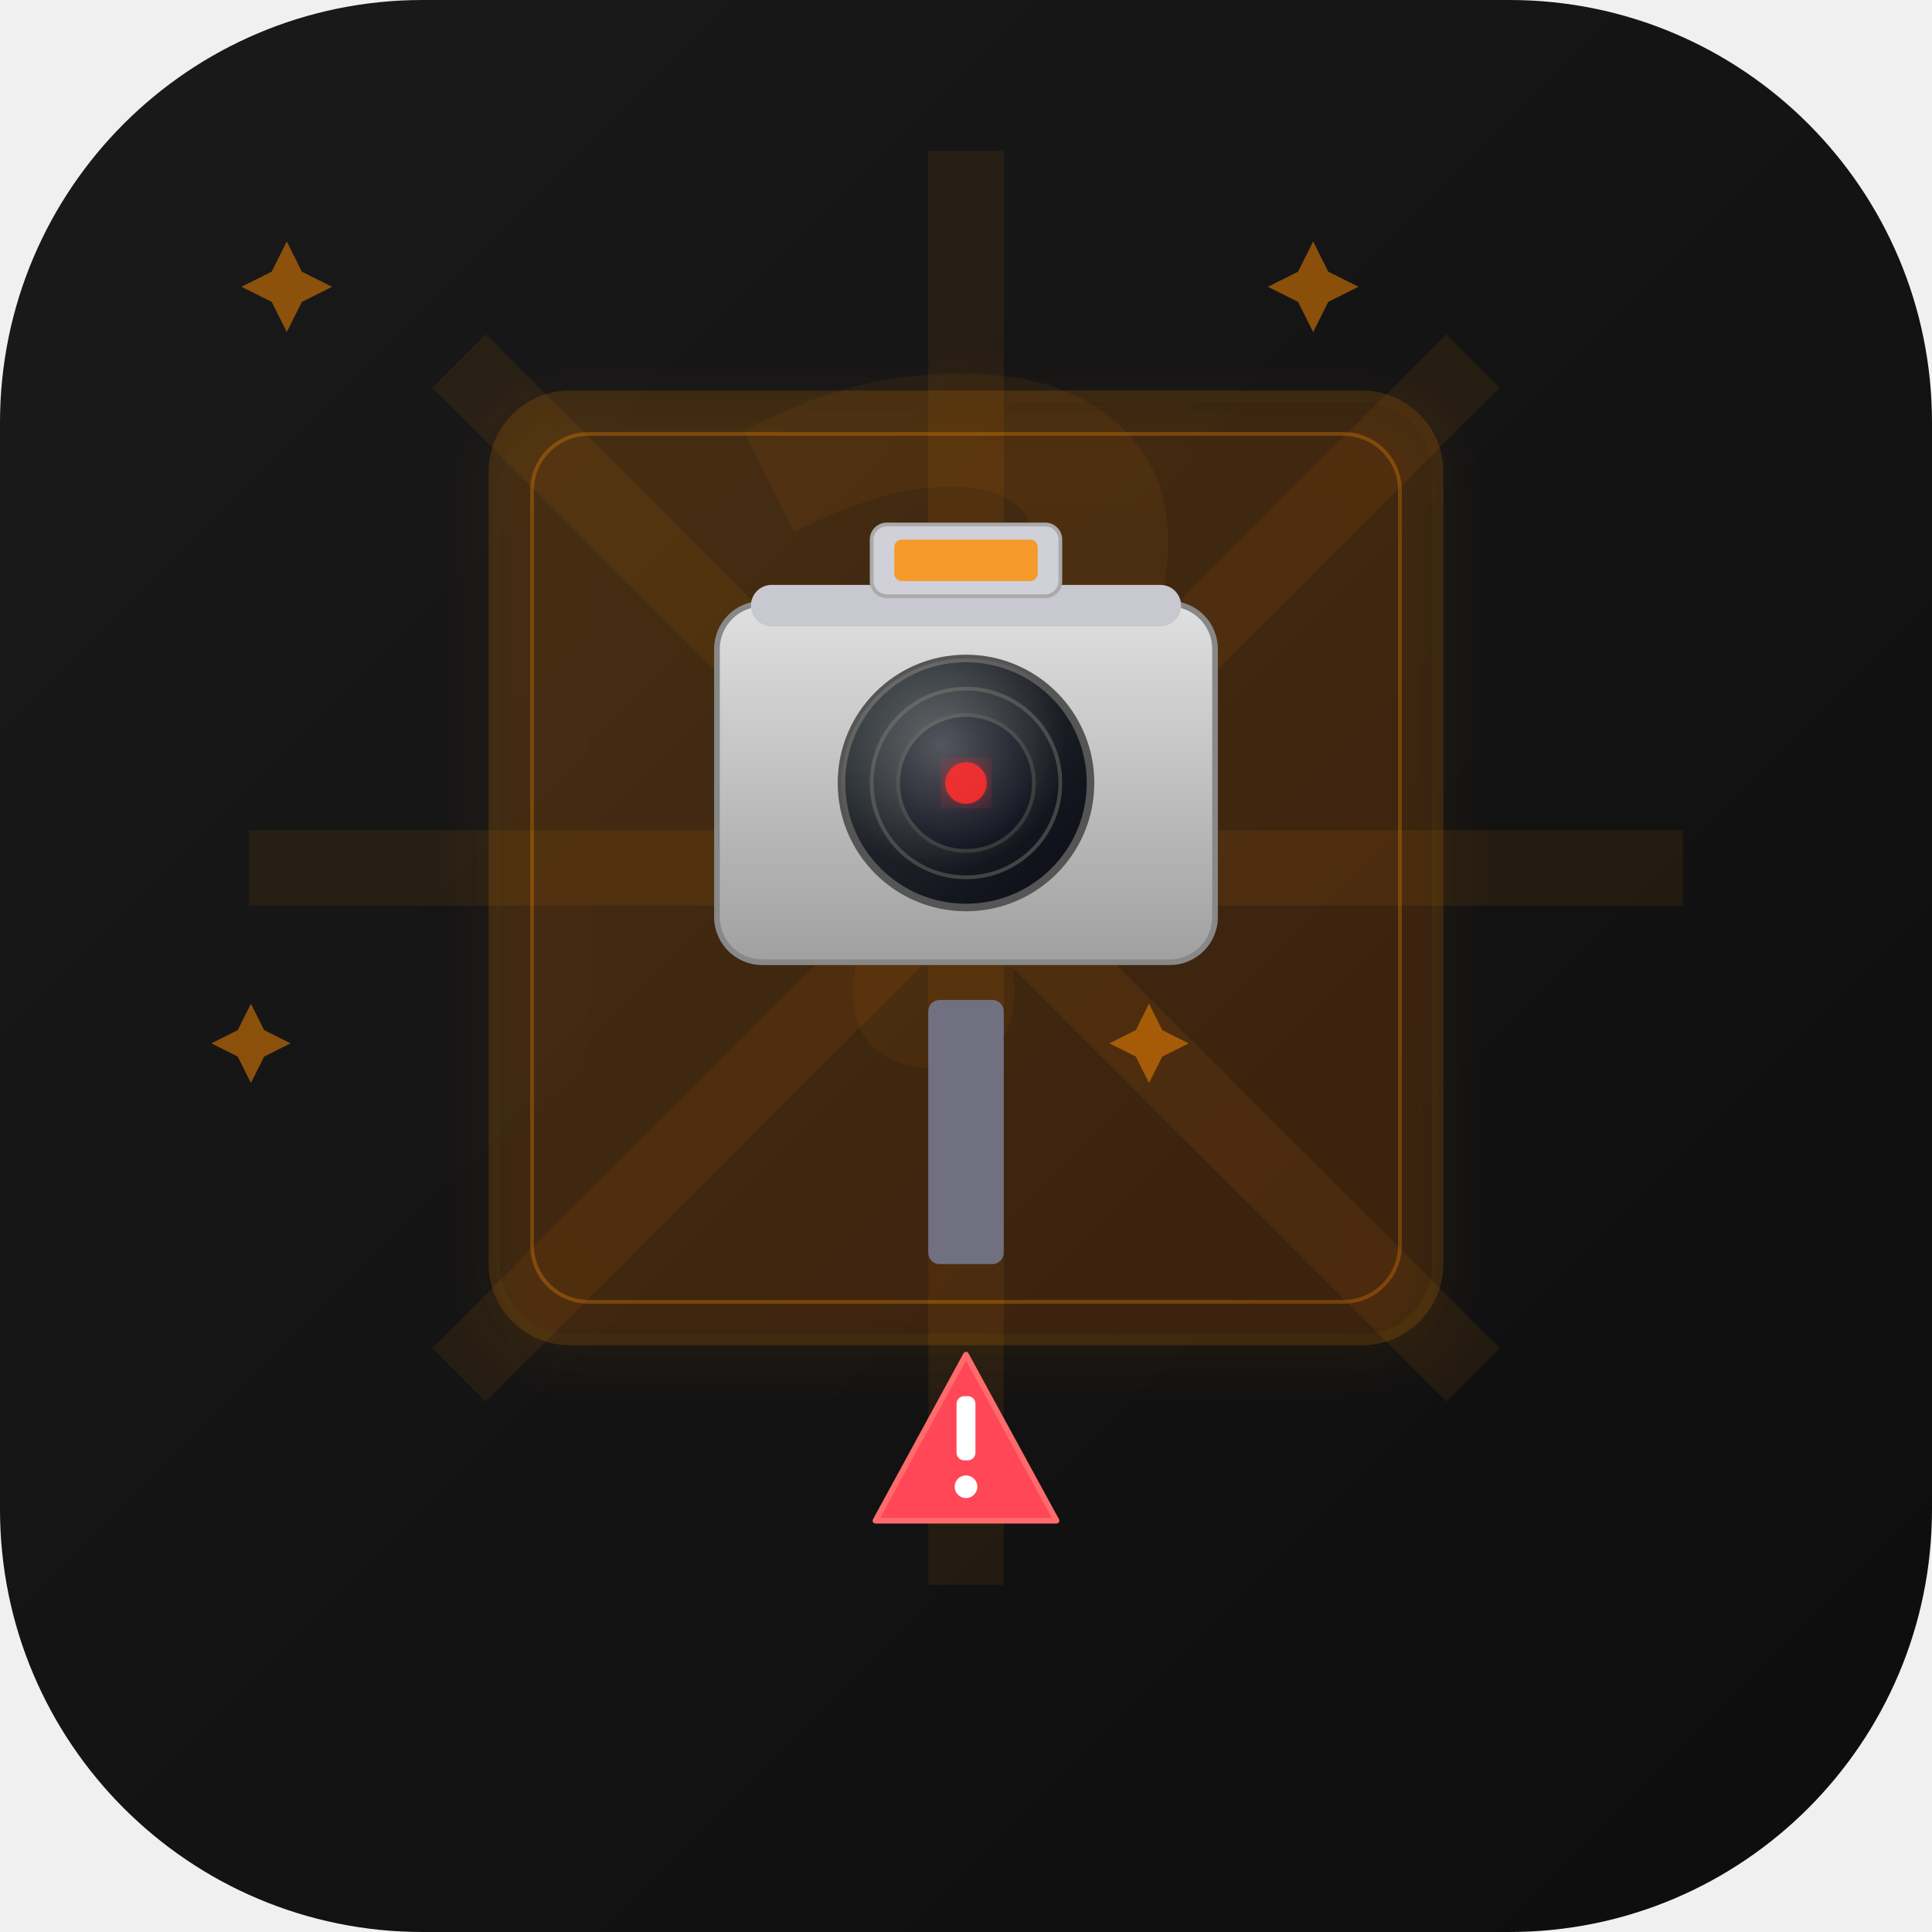
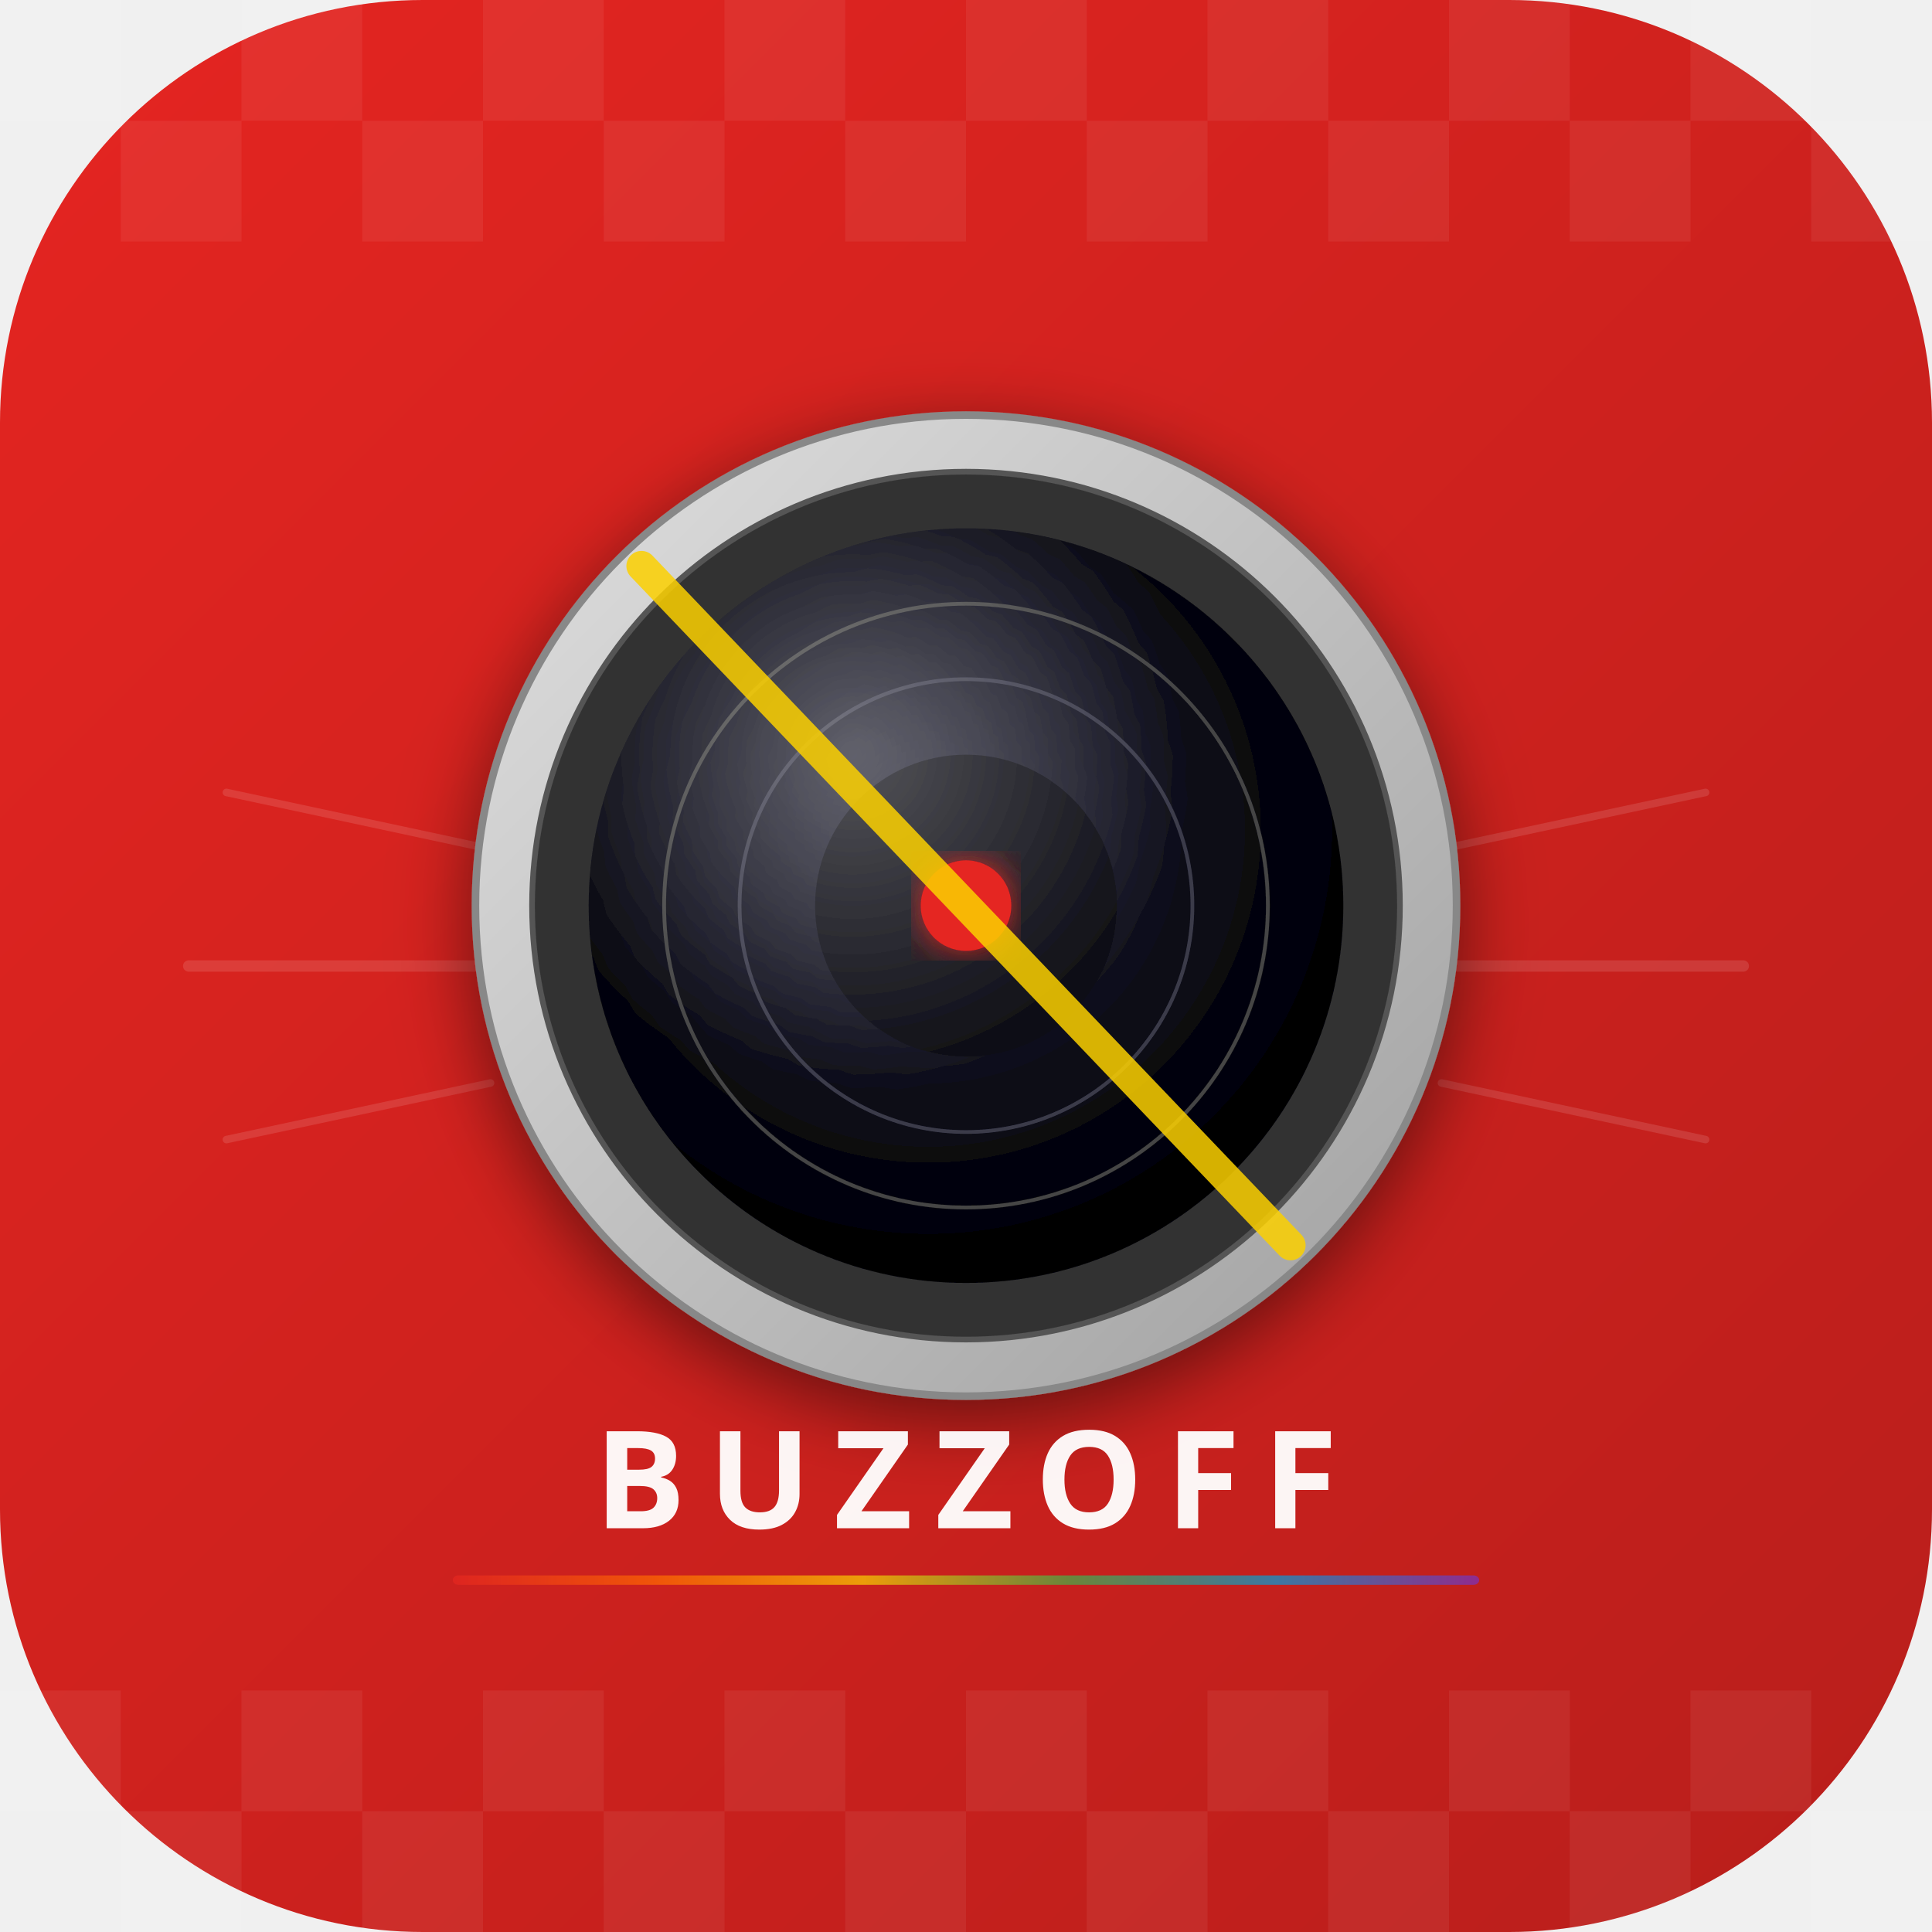
<svg xmlns="http://www.w3.org/2000/svg" viewBox="0 0 1024 1024">
  <defs>
-     <linearGradient id="bg2" x1="0%" y1="0%" x2="100%" y2="100%">
-       <stop offset="0%" style="stop-color:#1a1a1a" />
-       <stop offset="100%" style="stop-color:#0d0d0d" />
+     <linearGradient id="bg5" x1="0%" y1="0%" x2="100%" y2="100%">
+       <stop offset="0%" style="stop-color:#E52521" />
+       <stop offset="100%" style="stop-color:#B81E1B" />
    </linearGradient>
-     <linearGradient id="boxGrad" x1="0%" y1="0%" x2="100%" y2="100%">
-       <stop offset="0%" style="stop-color:#FF8C00" />
-       <stop offset="100%" style="stop-color:#D35400" />
-     </linearGradient>
-     <linearGradient id="cameraBody2" x1="0%" y1="0%" x2="0%" y2="100%">
+     <linearGradient id="lensOuter" x1="0%" y1="0%" x2="100%" y2="100%">
      <stop offset="0%" style="stop-color:#e0e0e0" />
      <stop offset="100%" style="stop-color:#a0a0a0" />
    </linearGradient>
-     <linearGradient id="lens2" x1="0%" y1="0%" x2="100%" y2="100%">
-       <stop offset="0%" style="stop-color:#2d3436" />
-       <stop offset="100%" style="stop-color:#0a0a15" />
-     </linearGradient>
-     <radialGradient id="lensFlare2" cx="40%" cy="35%" r="50%">
+     <radialGradient id="lensInner" cx="45%" cy="40%" r="55%">
+       <stop offset="0%" style="stop-color:#2a2a3a" />
+       <stop offset="60%" style="stop-color:#0d0d1a" />
+       <stop offset="100%" style="stop-color:#000005" />
+     </radialGradient>
+     <radialGradient id="flare5" cx="35%" cy="30%" r="45%">
      <stop offset="0%" style="stop-color:rgba(255,255,255,0.3)" />
      <stop offset="100%" style="stop-color:rgba(255,255,255,0)" />
    </radialGradient>
-     <filter id="glow2">
+     <filter id="lensShadow">
+       <feDropShadow dx="0" dy="10" stdDeviation="20" flood-color="#000" flood-opacity="0.5" />
+     </filter>
+     <filter id="recGlow">
      <feGaussianBlur stdDeviation="10" result="blur" />
      <feMerge>
        <feMergeNode in="blur" />
        <feMergeNode in="SourceGraphic" />
      </feMerge>
    </filter>
-     <filter id="boxShadow">
-       <feDropShadow dx="0" dy="8" stdDeviation="16" flood-color="#FF8C00" flood-opacity="0.4" />
-     </filter>
+     <linearGradient id="rainbow5" x1="0%" y1="0%" x2="100%" y2="0%">
+       <stop offset="0%" style="stop-color:#E52521" />
+       <stop offset="20%" style="stop-color:#FF6B00" />
+       <stop offset="40%" style="stop-color:#FBD000" />
+       <stop offset="60%" style="stop-color:#43B047" />
+       <stop offset="80%" style="stop-color:#049CD8" />
+       <stop offset="100%" style="stop-color:#7B2FBE" />
+     </linearGradient>
  </defs>
-   <rect width="1024" height="1024" rx="224" ry="224" fill="url(#bg2)" />
-   <g opacity="0.08" transform="translate(512,460)">
-     <line x1="-380" y1="0" x2="380" y2="0" stroke="#FF8C00" stroke-width="40" transform="rotate(0)" />
-     <line x1="-380" y1="0" x2="380" y2="0" stroke="#FF8C00" stroke-width="40" transform="rotate(45)" />
-     <line x1="-380" y1="0" x2="380" y2="0" stroke="#FF8C00" stroke-width="40" transform="rotate(90)" />
-     <line x1="-380" y1="0" x2="380" y2="0" stroke="#FF8C00" stroke-width="40" transform="rotate(135)" />
+   <rect width="1024" height="1024" rx="224" fill="url(#bg5)" />
+   <g opacity="0.06">
+     <rect x="0" y="0" width="64" height="64" fill="#fff" />
+     <rect x="128" y="0" width="64" height="64" fill="#fff" />
+     <rect x="256" y="0" width="64" height="64" fill="#fff" />
+     <rect x="384" y="0" width="64" height="64" fill="#fff" />
+     <rect x="512" y="0" width="64" height="64" fill="#fff" />
+     <rect x="640" y="0" width="64" height="64" fill="#fff" />
+     <rect x="768" y="0" width="64" height="64" fill="#fff" />
+     <rect x="896" y="0" width="64" height="64" fill="#fff" />
+     <rect x="64" y="64" width="64" height="64" fill="#fff" />
+     <rect x="192" y="64" width="64" height="64" fill="#fff" />
+     <rect x="320" y="64" width="64" height="64" fill="#fff" />
+     <rect x="448" y="64" width="64" height="64" fill="#fff" />
+     <rect x="576" y="64" width="64" height="64" fill="#fff" />
+     <rect x="704" y="64" width="64" height="64" fill="#fff" />
+     <rect x="832" y="64" width="64" height="64" fill="#fff" />
+     <rect x="960" y="64" width="64" height="64" fill="#fff" />
+     <rect x="0" y="896" width="64" height="64" fill="#fff" />
+     <rect x="128" y="896" width="64" height="64" fill="#fff" />
+     <rect x="256" y="896" width="64" height="64" fill="#fff" />
+     <rect x="384" y="896" width="64" height="64" fill="#fff" />
+     <rect x="512" y="896" width="64" height="64" fill="#fff" />
+     <rect x="640" y="896" width="64" height="64" fill="#fff" />
+     <rect x="768" y="896" width="64" height="64" fill="#fff" />
+     <rect x="896" y="896" width="64" height="64" fill="#fff" />
+     <rect x="64" y="960" width="64" height="64" fill="#fff" />
+     <rect x="192" y="960" width="64" height="64" fill="#fff" />
+     <rect x="320" y="960" width="64" height="64" fill="#fff" />
+     <rect x="448" y="960" width="64" height="64" fill="#fff" />
+     <rect x="576" y="960" width="64" height="64" fill="#fff" />
+     <rect x="704" y="960" width="64" height="64" fill="#fff" />
+     <rect x="832" y="960" width="64" height="64" fill="#fff" />
+     <rect x="960" y="960" width="64" height="64" fill="#fff" />
  </g>
-   <g filter="url(#boxShadow)">
-     <rect x="262" y="210" width="500" height="500" rx="40" fill="url(#boxGrad)" opacity="0.15" stroke="#FF8C00" stroke-width="6" />
-     <rect x="282" y="230" width="460" height="460" rx="30" fill="none" stroke="#FF8C00" stroke-width="2" opacity="0.3" />
+   <g opacity="0.12">
+     <line x1="100" y1="512" x2="280" y2="512" stroke="#fff" stroke-width="6" stroke-linecap="round" />
+     <line x1="120" y1="420" x2="260" y2="450" stroke="#fff" stroke-width="4" stroke-linecap="round" />
+     <line x1="120" y1="604" x2="260" y2="574" stroke="#fff" stroke-width="4" stroke-linecap="round" />
+     <line x1="744" y1="512" x2="924" y2="512" stroke="#fff" stroke-width="6" stroke-linecap="round" />
+     <line x1="764" y1="450" x2="904" y2="420" stroke="#fff" stroke-width="4" stroke-linecap="round" />
+     <line x1="764" y1="574" x2="904" y2="604" stroke="#fff" stroke-width="4" stroke-linecap="round" />
  </g>
-   <text x="512" y="560" text-anchor="middle" font-family="Arial Black, sans-serif" font-size="500" font-weight="900" fill="#FF8C00" opacity="0.06">?</text>
-   <rect x="492" y="530" width="40" height="140" rx="6" fill="#707080" />
-   <rect x="380" y="320" width="264" height="190" rx="24" fill="url(#cameraBody2)" stroke="#888" stroke-width="3" />
-   <rect x="398" y="310" width="228" height="22" rx="11" fill="#c8c8d0" />
-   <rect x="462" y="278" width="100" height="38" rx="8" fill="#d0d0d8" stroke="#aaa" stroke-width="2" />
-   <rect x="474" y="286" width="76" height="22" rx="4" fill="#FF8C00" opacity="0.8" />
-   <circle cx="512" cy="415" r="66" fill="url(#lens2)" stroke="#555" stroke-width="4" />
-   <circle cx="512" cy="415" r="50" fill="none" stroke="#444" stroke-width="2" />
-   <circle cx="512" cy="415" r="36" fill="#0d0d1a" stroke="#333" stroke-width="2" />
-   <circle cx="512" cy="415" r="66" fill="url(#lensFlare2)" />
-   <circle cx="512" cy="415" r="11" fill="#ff2d2d" filter="url(#glow2)" opacity="0.9" />
-   <g transform="translate(512, 770)">
-     <polygon points="0,-52 48,36 -48,36" fill="#ff4757" stroke="#ff6b6b" stroke-width="3" stroke-linejoin="round" />
-     <rect x="-5" y="-30" width="10" height="34" rx="4" fill="#fff" />
-     <circle cx="0" cy="18" r="6" fill="#fff" />
+   <g filter="url(#lensShadow)">
+     <circle cx="512" cy="480" r="260" fill="url(#lensOuter)" stroke="#888" stroke-width="4" />
+     <circle cx="512" cy="480" r="230" fill="#333" stroke="#555" stroke-width="3" />
+     <circle cx="512" cy="480" r="200" fill="url(#lensInner)" />
+     <circle cx="512" cy="480" r="160" fill="none" stroke="#444" stroke-width="2" />
+     <circle cx="512" cy="480" r="120" fill="none" stroke="#3a3a4a" stroke-width="2" />
+     <circle cx="512" cy="480" r="80" fill="#0a0a12" />
+     <circle cx="512" cy="480" r="200" fill="url(#flare5)" />
+     <circle cx="512" cy="480" r="24" fill="#E52521" filter="url(#recGlow)" />
  </g>
-   <g fill="#FF8C00" opacity="0.5">
-     <polygon points="180,180 190,160 200,180 220,190 200,200 190,220 180,200 160,190" transform="scale(0.8)" />
-     <polygon points="860,180 870,160 880,180 900,190 880,200 870,220 860,200 840,190" transform="scale(0.8)" />
-     <polygon points="180,780 190,760 200,780 220,790 200,800 190,820 180,800 160,790" transform="scale(0.7)" />
-     <polygon points="860,780 870,760 880,780 900,790 880,800 870,820 860,800 840,790" transform="scale(0.7)" />
-   </g>
+   <line x1="340" y1="300" x2="684" y2="660" stroke="#FBD000" stroke-width="16" stroke-linecap="round" opacity="0.85" />
+   <text x="512" y="810" text-anchor="middle" font-family="Arial Black, Impact, sans-serif" font-size="72" font-weight="900" fill="#fff" letter-spacing="12" opacity="0.95">BUZZOFF</text>
+   <rect x="240" y="835" width="544" height="5" rx="3" fill="url(#rainbow5)" opacity="0.7" />
</svg>
